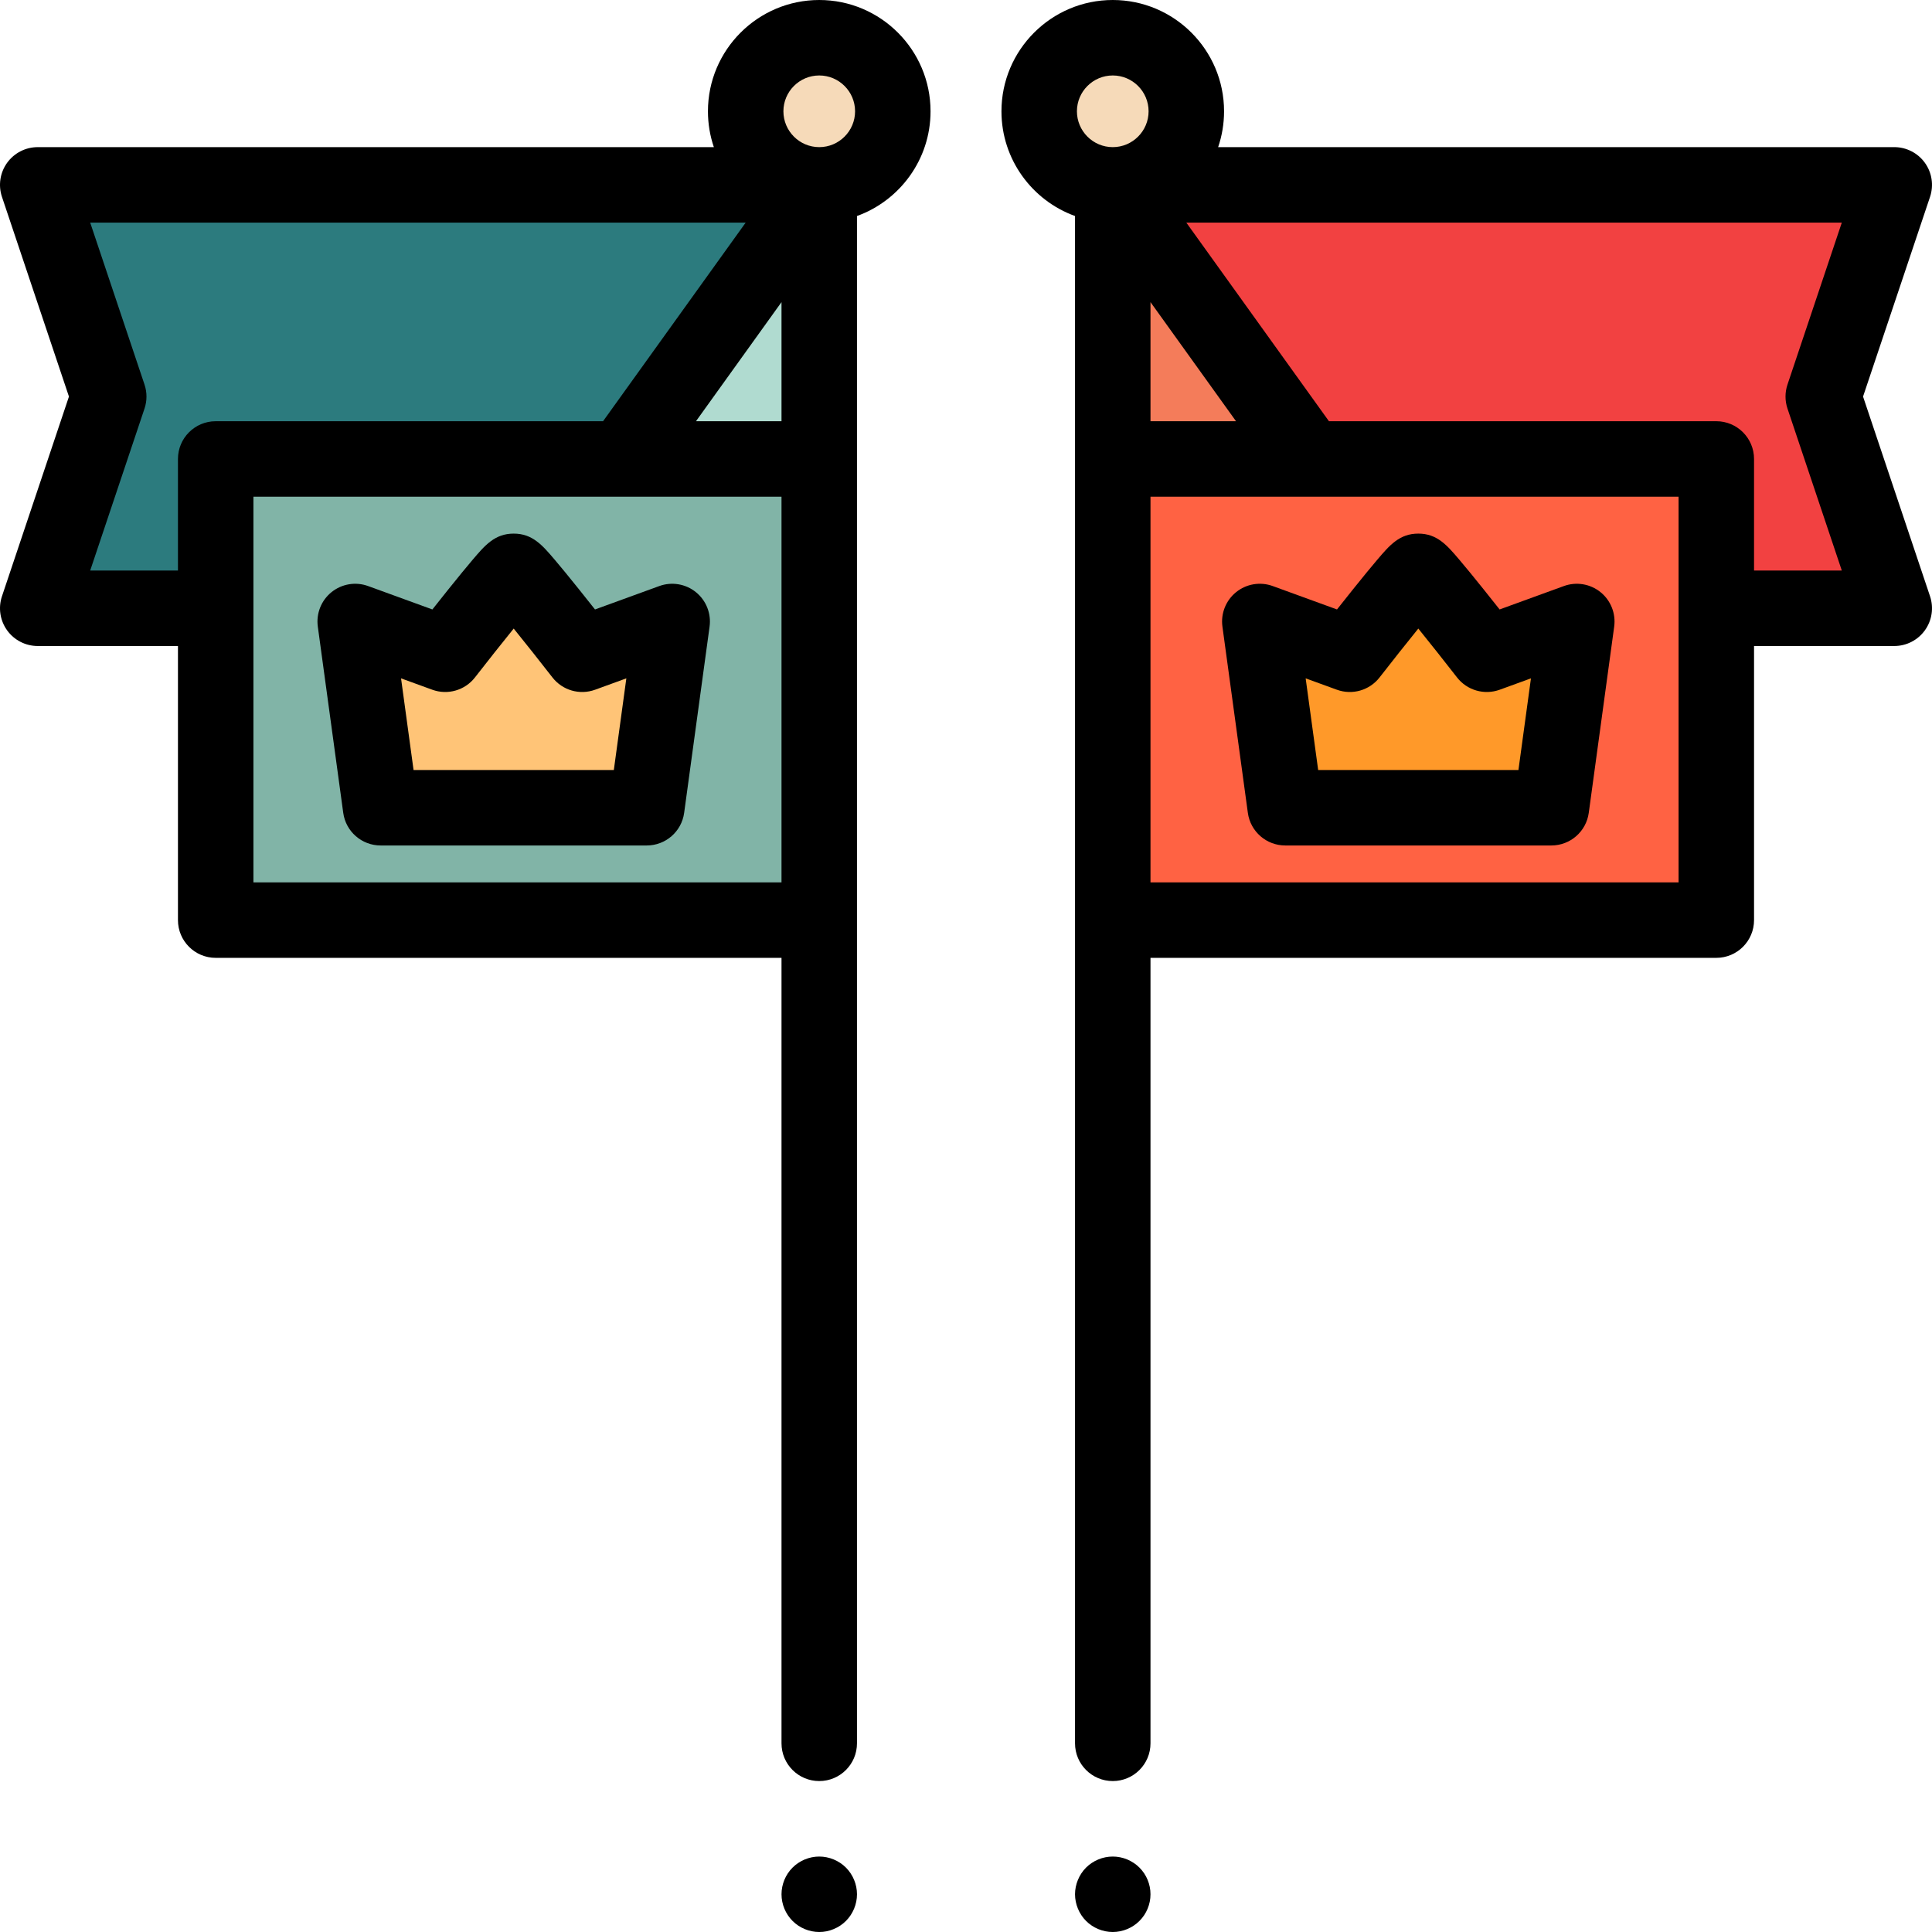
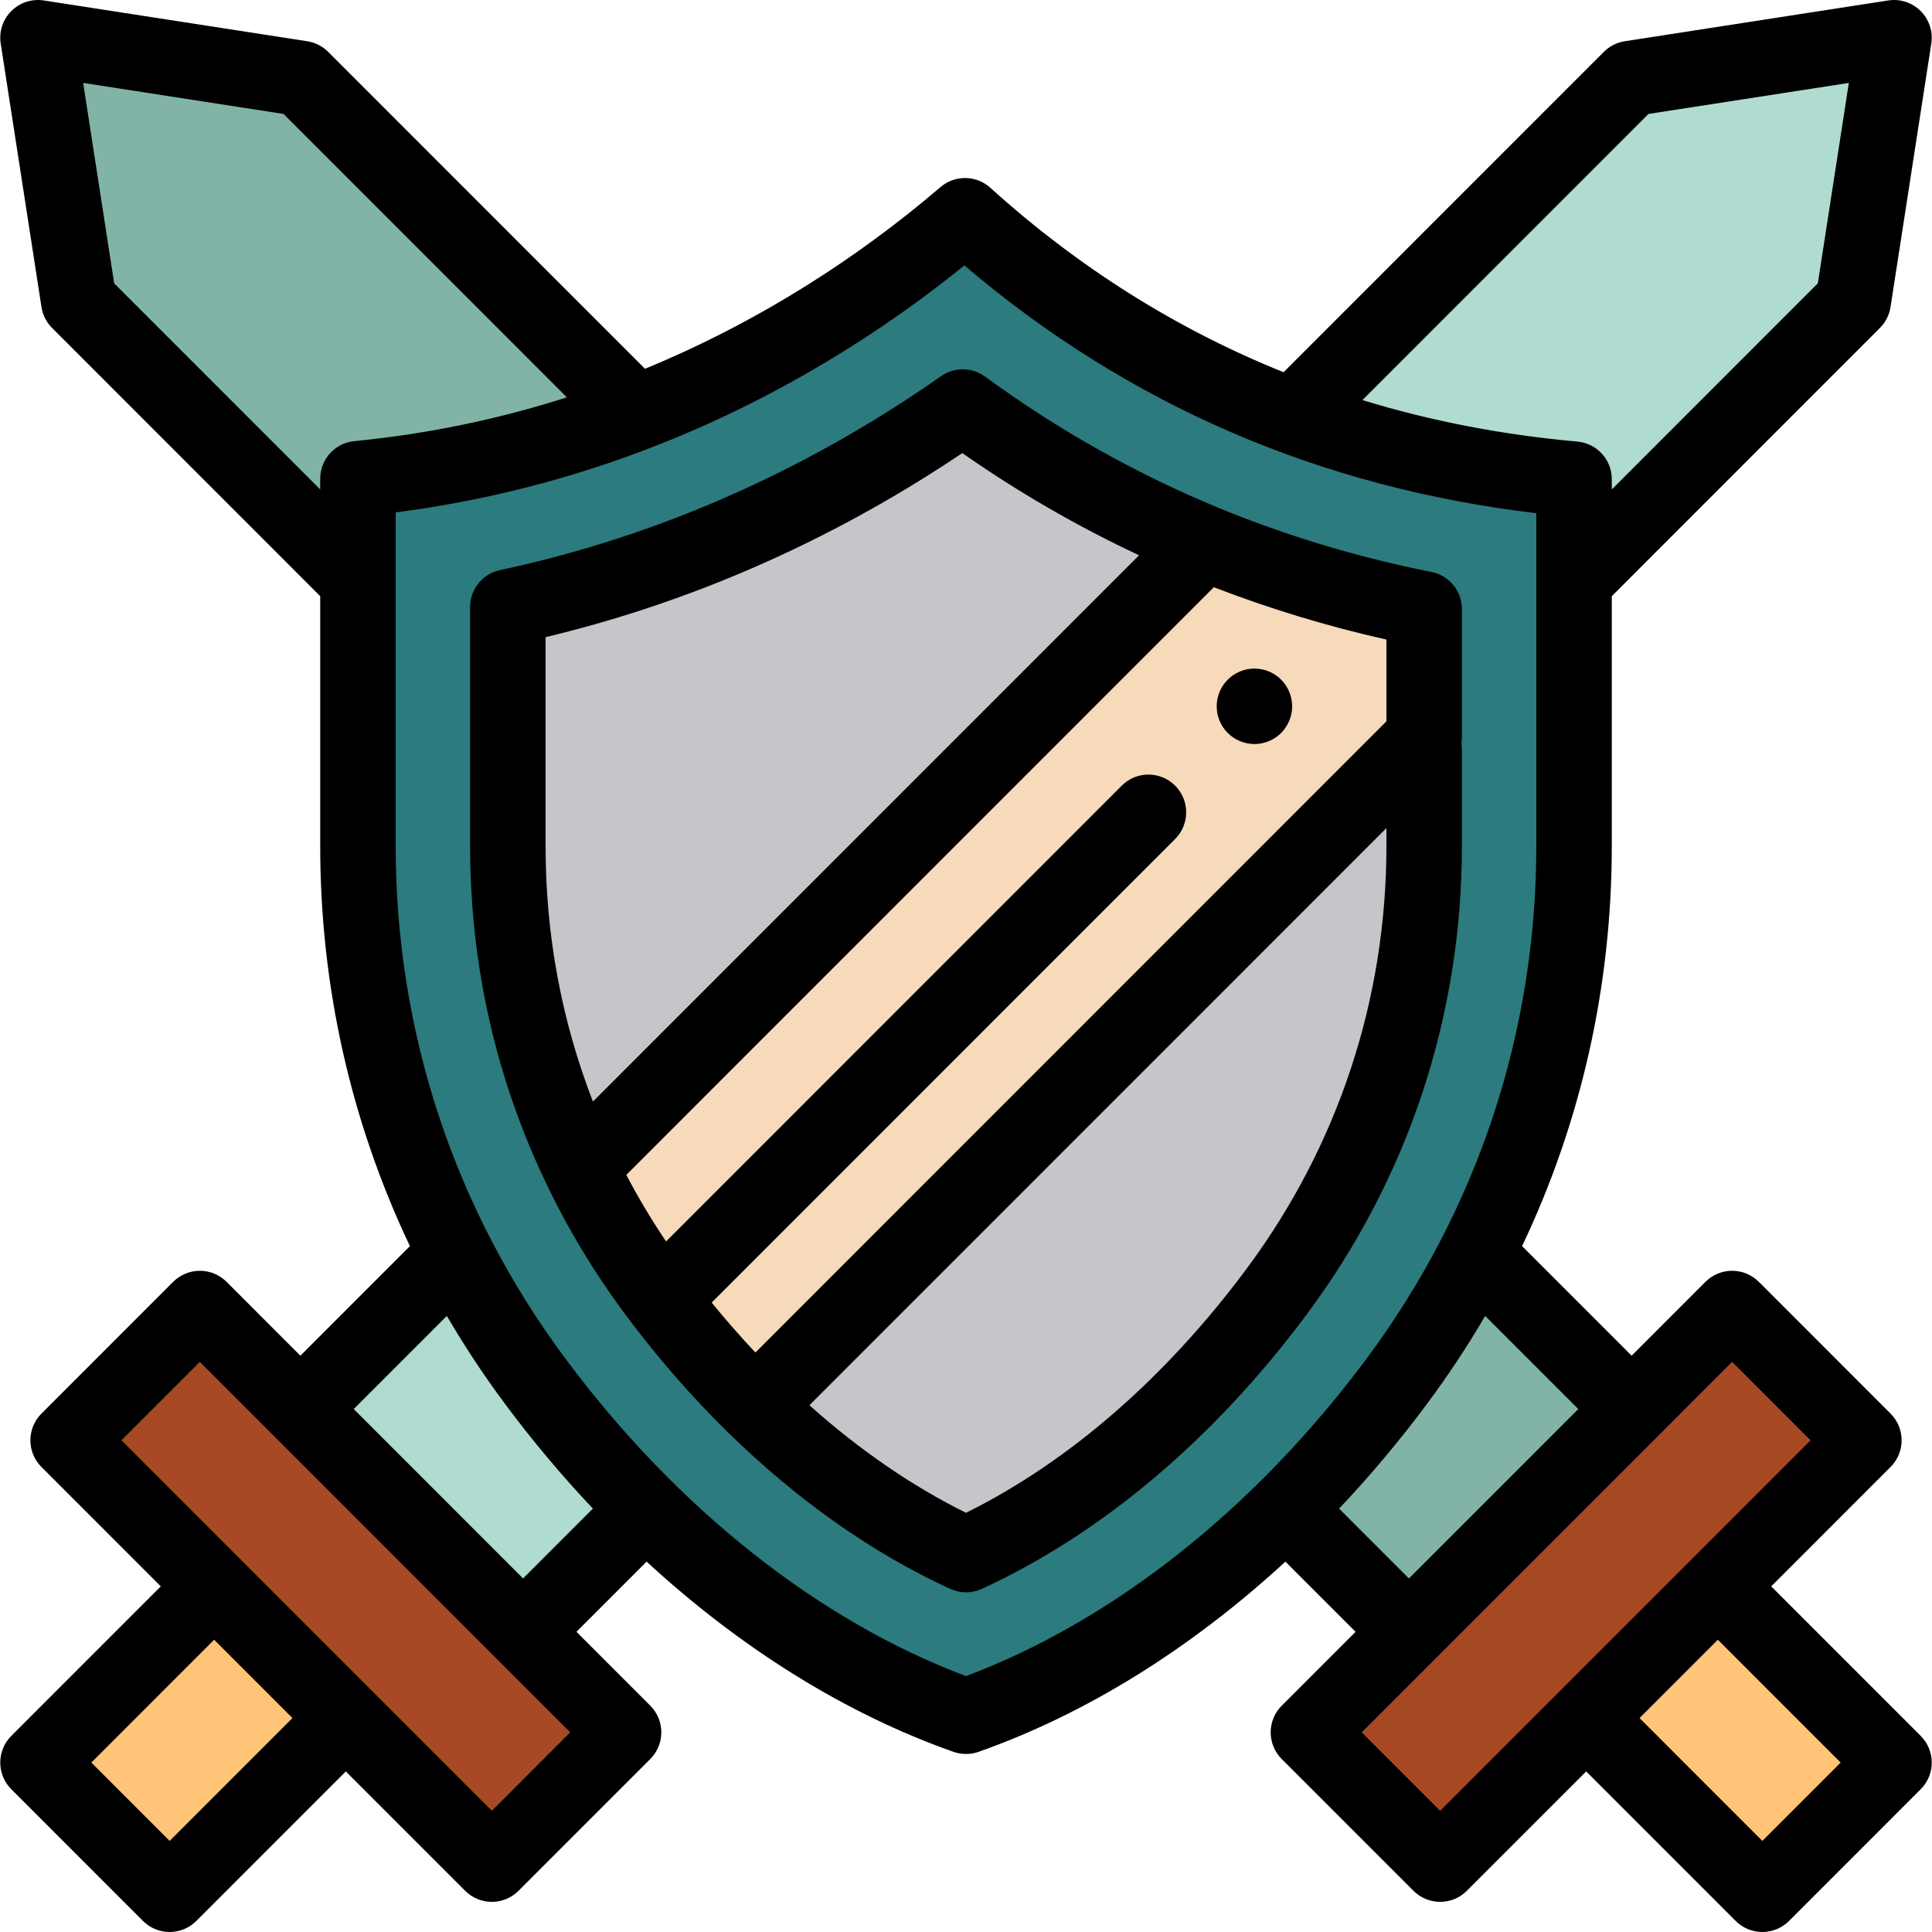
- <svg xmlns="http://www.w3.org/2000/svg" version="1.1" id="Capa_1" x="0px" y="0px" viewBox="0 0 512 512" style="enable-background:new 0 0 512 512;" xml:space="preserve">
-   <path d="M217.109,512c-2.64,0-5.21-1.07-7.069-2.93c-1.87-1.86-2.931-4.44-2.931-7.07s1.061-5.21,2.931-7.07  c0.46-0.46,0.97-0.88,1.52-1.24c0.54-0.36,1.12-0.67,1.721-0.92c0.609-0.25,1.239-0.44,1.869-0.57c1.29-0.26,2.62-0.26,3.91,0  c0.641,0.13,1.271,0.32,1.87,0.57c0.601,0.25,1.19,0.56,1.73,0.92c0.55,0.36,1.06,0.78,1.52,1.24c1.86,1.86,2.93,4.44,2.93,7.07  s-1.069,5.21-2.93,7.07c-0.46,0.46-0.97,0.88-1.52,1.24c-0.54,0.37-1.13,0.67-1.73,0.92c-0.6,0.25-1.229,0.45-1.87,0.58  C218.42,511.94,217.76,512,217.109,512z" />
-   <path d="M294.89,512c-2.63,0-5.21-1.07-7.07-2.93c-0.46-0.46-0.88-0.97-1.239-1.52c-0.36-0.54-0.67-1.12-0.92-1.73  c-0.25-0.6-0.44-1.23-0.57-1.87c-0.13-0.64-0.2-1.3-0.2-1.95c0-0.65,0.07-1.31,0.2-1.95s0.32-1.27,0.57-1.87  c0.25-0.61,0.56-1.19,0.92-1.73c0.359-0.55,0.779-1.06,1.239-1.52c0.461-0.46,0.971-0.88,1.521-1.24c0.54-0.36,1.12-0.67,1.729-0.92  c0.601-0.25,1.23-0.45,1.87-0.57c1.29-0.26,2.62-0.26,3.91,0c0.63,0.12,1.26,0.32,1.87,0.57c0.6,0.25,1.18,0.56,1.72,0.92  c0.551,0.36,1.061,0.78,1.521,1.24s0.88,0.97,1.25,1.52c0.359,0.54,0.67,1.12,0.92,1.73c0.25,0.6,0.439,1.23,0.57,1.87  c0.13,0.64,0.189,1.3,0.189,1.95c0,0.65-0.06,1.31-0.189,1.95c-0.131,0.64-0.32,1.27-0.57,1.87c-0.25,0.61-0.561,1.19-0.92,1.73  c-0.37,0.55-0.79,1.06-1.25,1.52C300.1,510.93,297.52,512,294.89,512z" />
-   <polyline style="fill:#F47C5A;" points="294.892,48.991 294.892,121.63 347.053,121.63 " />
-   <polyline style="fill:#F24141;" points="454.839,161.2 502,161.2 483.182,105.095 502,48.991 294.892,48.991 347.053,121.63 " />
-   <rect x="294.89" y="121.63" style="fill:#FF6243;" width="159.95" height="122.21" />
-   <path style="fill:#FF9929;" d="M394.022,173.387c0,0-17.096-21.976-18.156-21.976s-18.157,21.976-18.157,21.976l-23.846-8.682  l6.739,49.354h70.527l6.739-49.353L394.022,173.387z" />
-   <path d="M411.13,224.059h-70.528c-5,0-9.231-3.693-9.908-8.647l-6.738-49.354c-0.474-3.471,0.903-6.938,3.631-9.137  c2.727-2.2,6.406-2.812,9.698-1.612l17.034,6.202c1.308-1.655,2.785-3.516,4.271-5.369c2.618-3.264,4.763-5.88,6.375-7.775  c3.305-3.886,5.915-6.956,10.902-6.956c4.988,0,7.598,3.07,10.902,6.956c1.611,1.895,3.757,4.511,6.374,7.775  c1.486,1.853,2.964,3.713,4.271,5.368l17.034-6.201c3.291-1.198,6.973-0.586,9.698,1.612c2.728,2.2,4.104,5.666,3.631,9.137  l-6.738,49.353C420.361,220.366,416.13,224.059,411.13,224.059z M349.329,204.059h53.073l3.316-24.288l-8.275,3.012  c-4.079,1.487-8.648,0.169-11.313-3.256c-3.362-4.321-7.134-9.084-10.264-12.951c-3.13,3.867-6.902,8.63-10.265,12.952  c-2.665,3.426-7.234,4.743-11.313,3.256l-8.275-3.013L349.329,204.059z" />
-   <circle style="fill:#F6DAB9;" cx="294.89" cy="29.496" r="19.496" />
-   <polyline style="fill:#B0DBD0;" points="164.947,121.63 217.108,121.63 217.108,48.991 " />
-   <polyline style="fill:#2C7B7E;" points="164.947,121.63 217.108,48.991 10,48.991 28.818,105.095 10,161.2 57.161,161.2 " />
-   <rect x="57.16" y="121.63" style="fill:#81B4A7;" width="159.95" height="122.21" />
-   <path style="fill:#FFC477;" d="M117.978,173.387c0,0,17.096-21.976,18.156-21.976s18.157,21.976,18.157,21.976l23.846-8.682  l-6.739,49.354h-70.527l-6.739-49.353L117.978,173.387z" />
-   <path d="M171.398,224.059H100.87c-5,0-9.231-3.693-9.908-8.647l-6.738-49.353c-0.474-3.471,0.903-6.937,3.631-9.137  c2.727-2.199,6.406-2.811,9.698-1.612l17.034,6.201c1.307-1.655,2.784-3.516,4.271-5.368c2.617-3.264,4.763-5.88,6.374-7.775  c3.305-3.886,5.914-6.956,10.902-6.956c4.987,0,7.598,3.069,10.902,6.956c1.612,1.896,3.757,4.511,6.375,7.775  c1.485,1.853,2.963,3.714,4.271,5.369l17.034-6.202c3.295-1.198,6.973-0.586,9.698,1.612c2.728,2.199,4.104,5.666,3.631,9.137  l-6.738,49.354C180.63,220.366,176.398,224.059,171.398,224.059z M109.598,204.059h53.073l3.316-24.288l-8.275,3.013  c-4.079,1.487-8.648,0.169-11.313-3.256c-3.362-4.321-7.135-9.084-10.265-12.952c-3.13,3.867-6.902,8.63-10.264,12.951  c-2.665,3.426-7.234,4.743-11.313,3.256l-8.275-3.012L109.598,204.059z" />
-   <circle style="fill:#F6DAB9;" cx="217.11" cy="29.496" r="19.496" />
-   <path d="M493.729,105.095l17.751-52.924c1.023-3.051,0.517-6.408-1.362-9.02s-4.9-4.161-8.118-4.161H322.82  c1.016-2.981,1.568-6.175,1.568-9.496C324.388,13.231,311.156,0,294.893,0c-16.265,0-29.496,13.231-29.496,29.496  c0,12.756,8.139,23.645,19.496,27.75V462c0,5.523,4.478,10,10,10s10-4.477,10-10V253.84h149.946c5.522,0,10-4.477,10-10V171.2H502  c3.218,0,6.239-1.548,8.118-4.161c1.879-2.612,2.386-5.969,1.362-9.02L493.729,105.095z M304.893,80.062l22.668,31.568h-22.668  V80.062z M294.893,20c5.235,0,9.495,4.26,9.495,9.496s-4.26,9.496-9.495,9.496c-5.236,0-9.496-4.26-9.496-9.496  S289.656,20,294.893,20z M444.839,233.84H304.893V131.63l0,0c0.024,0,0,0,0.024,0h139.922V233.84z M473.701,108.275l14.397,42.924  h-23.26v-29.57c0-5.523-4.478-10-10-10H352.184L314.385,58.99h173.714l-14.397,42.924  C473.009,103.979,473.009,106.212,473.701,108.275z" />
-   <path d="M217.107,0c-16.264,0-29.495,13.231-29.495,29.496c0,3.321,0.552,6.515,1.568,9.496H10c-3.218,0-6.239,1.548-8.118,4.161  c-1.879,2.612-2.386,5.969-1.362,9.02l17.751,52.924L0.52,158.02c-1.023,3.051-0.517,6.408,1.362,9.02s4.9,4.161,8.118,4.161h37.161  v72.64c0,5.523,4.478,10,10,10h149.946V462c0,5.523,4.478,10,10,10s10-4.477,10-10V57.246c11.357-4.105,19.496-14.995,19.496-27.75  C246.604,13.231,233.372,0,217.107,0z M207.612,29.496c0-5.236,4.26-9.496,9.495-9.496c5.236,0,9.496,4.26,9.496,9.496  s-4.26,9.496-9.496,9.496C211.872,38.991,207.612,34.731,207.612,29.496z M207.107,111.63H184.44l22.668-31.568v31.568H207.107z   M23.901,151.2l14.397-42.924c0.692-2.063,0.692-4.297,0-6.36L23.901,58.991h173.714l-37.799,52.639H57.161c-5.522,0-10,4.477-10,10  v29.57L23.901,151.2L23.901,151.2z M67.161,233.84V131.63h139.946c0.056,0.001-0.056,0,0,0l0,0v102.21H67.161z" />
+ <svg xmlns="http://www.w3.org/2000/svg" version="1.1" id="Capa_1" x="0px" y="0px" viewBox="0 0 512.002 512.002" style="enable-background:new 0 0 512.002 512.002;" xml:space="preserve">
+   <polygon style="fill:#A84926;" points="381.66,494.016 493.951,381.695 459.036,346.77 346.745,459.092 " />
+   <polygon style="fill:#FFC477;" points="455.251,420.405 420.36,455.305 467.044,502.002 501.934,467.101 " />
+   <polygon style="fill:#A84926;" points="18.052,381.695 130.343,494.016 165.258,459.092 52.967,346.77 " />
+   <polygon style="fill:#FFC477;" points="56.752,420.405 10.068,467.101 44.959,502.002 91.643,455.305 " />
+   <g>
+     <polyline style="fill:#81B4A7;" points="167.522,108.467 79.891,20.812 10.068,10.002 20.875,79.843 93.86,152.848  " />
+     <polyline style="fill:#81B4A7;" points="341.839,400.894 373.383,432.447 432.398,373.415 392.227,333.233  " />
+   </g>
+   <g>
+     <polyline style="fill:#B0DBD0;" points="119.775,333.233 79.605,373.415 138.62,432.447 170.164,400.894  " />
+     <polyline style="fill:#B0DBD0;" points="418.143,152.848 491.128,79.843 501.934,10.002 432.112,20.812 343.659,109.289  " />
+   </g>
+   <path style="fill:#2C7B7E;" d="M256.001,454.825c-42.135-14.844-82.413-46.097-114.175-88.789  c-30.725-41.308-46.966-90.364-46.966-141.862v-97.315c43.968-4.285,85.621-18.593,124.157-42.692  c15.251-9.541,27.504-19.081,36.725-26.988c26.675,24.11,78.749,62.433,161.401,69.804v97.191  c0,51.498-16.241,100.554-46.968,141.865C338.418,408.725,298.148,439.975,256.001,454.825z" />
+   <g>
+     <path style="fill:#C6C5CA;" d="M153.809,309.392c-12.651-26.412-19.225-55.317-19.225-85.215v-63.313   c36.99-7.887,72.352-22.28,105.49-43.01c5.104-3.188,10.129-6.526,15.064-9.983c20.059,14.671,41.459,26.69,64.13,36.017" />
+     <path style="fill:#C6C5CA;" d="M377.419,198.502v25.675c0,42.891-13.525,83.745-39.115,118.143   c-23.475,31.557-52.293,55.873-82.302,69.67c-19.513-8.97-38.51-22.379-55.878-39.345" />
+   </g>
+   <path style="fill:#F6DAB9;" d="M377.419,161.39v33.911L200.124,372.645c-9.344-9.128-18.212-19.29-26.434-30.325  c-7.756-10.43-14.399-21.445-19.88-32.928l165.459-165.504C337.817,151.526,357.221,157.377,377.419,161.39z" />
+   <path d="M332.441,197.182c-0.66,0-1.31-0.07-1.96-0.2c-0.64-0.13-1.26-0.32-1.87-0.57c-0.6-0.25-1.18-0.56-1.72-0.92  c-0.55-0.36-1.06-0.78-1.52-1.24c-0.47-0.46-0.88-0.97-1.25-1.52c-0.36-0.54-0.67-1.13-0.92-1.73c-0.25-0.6-0.44-1.23-0.57-1.87  s-0.19-1.3-0.19-1.95s0.06-1.31,0.19-1.96c0.13-0.63,0.32-1.26,0.57-1.87c0.25-0.6,0.56-1.18,0.92-1.72  c0.37-0.55,0.78-1.06,1.25-1.52c0.46-0.47,0.97-0.88,1.52-1.25c0.54-0.36,1.12-0.67,1.72-0.92c0.61-0.25,1.23-0.44,1.87-0.57  c1.29-0.26,2.62-0.26,3.91,0c0.64,0.13,1.27,0.32,1.87,0.57s1.19,0.56,1.73,0.92c0.55,0.37,1.06,0.78,1.52,1.25  c0.46,0.46,0.88,0.97,1.24,1.52c0.36,0.54,0.67,1.12,0.92,1.72c0.25,0.61,0.44,1.24,0.57,1.87c0.13,0.65,0.2,1.31,0.2,1.96  c0,0.65-0.07,1.31-0.2,1.95s-0.32,1.27-0.57,1.87c-0.25,0.6-0.56,1.19-0.92,1.73c-0.36,0.55-0.78,1.06-1.24,1.52  s-0.97,0.88-1.52,1.24c-0.54,0.36-1.13,0.67-1.73,0.92s-1.23,0.44-1.87,0.57C333.751,197.112,333.091,197.182,332.441,197.182z" />
+   <path d="M509.007,460.031l-39.615-39.626l31.631-31.64c3.904-3.905,3.904-10.235,0-14.141L466.108,339.7  c-1.875-1.875-4.419-2.93-7.072-2.93c-2.653,0-5.197,1.054-7.072,2.93l-19.566,19.571l-29.029-29.038  c15.646-32.905,23.774-68.871,23.774-106.06v-66.184L498.2,86.912c1.501-1.502,2.485-3.443,2.81-5.541l10.807-69.841  c0.488-3.151-0.557-6.346-2.812-8.601s-5.452-3.3-8.601-2.811l-69.823,10.81c-2.099,0.325-4.041,1.31-5.542,2.812L340.16,98.643  c-28.321-11.396-54.301-27.724-77.713-48.884c-3.734-3.374-9.394-3.449-13.215-0.173c-11.111,9.527-23.061,18.309-35.518,26.101  c-13.838,8.654-28.119,16.008-42.784,22.044l-83.967-83.99c-1.502-1.502-3.443-2.487-5.542-2.812L11.598,0.12  c-3.15-0.49-6.346,0.556-8.601,2.811c-2.254,2.254-3.299,5.449-2.811,8.6l10.807,69.841c0.325,2.098,1.309,4.039,2.81,5.541  L84.86,157.99v66.184c0,37.189,8.128,73.155,23.774,106.06l-29.029,29.037L60.039,339.7c-1.875-1.876-4.419-2.93-7.072-2.93  s-5.197,1.054-7.072,2.93L10.98,374.624c-3.904,3.905-3.904,10.235,0,14.141l31.631,31.64L2.996,460.031  c-3.904,3.905-3.904,10.235,0,14.141l34.891,34.9c1.875,1.876,4.419,2.93,7.072,2.93s5.197-1.054,7.072-2.93l39.612-39.622  l31.628,31.636c1.875,1.875,4.419,2.93,7.072,2.93s5.197-1.054,7.072-2.93l34.915-34.924c3.904-3.905,3.904-10.235,0-14.141  l-19.569-19.575l18.594-18.599c24.971,23.002,52.79,40.357,81.323,50.409c1.075,0.379,2.199,0.568,3.323,0.568  s2.248-0.189,3.323-0.568c28.535-10.053,56.354-27.409,81.324-50.409l18.594,18.599l-19.569,19.575  c-3.904,3.905-3.904,10.235,0,14.141l34.915,34.924c1.875,1.876,4.419,2.93,7.072,2.93s5.197-1.054,7.072-2.93l31.628-31.636  l39.612,39.622c1.875,1.876,4.419,2.93,7.072,2.93s5.197-1.054,7.072-2.93l34.891-34.9  C512.911,470.266,512.911,463.936,509.007,460.031z M436.873,30.194l53.09-8.219l-8.218,53.11l-54.602,54.616v-2.719  c0-5.179-3.954-9.5-9.112-9.96c-19.824-1.768-38.832-5.441-56.972-10.994L436.873,30.194z M30.258,75.084l-8.218-53.11l53.09,8.219  l75.085,75.106c-18.28,5.851-37.09,9.732-56.326,11.607c-5.123,0.499-9.03,4.806-9.03,9.953v2.843L30.258,75.084z M44.959,487.858  l-20.751-20.757l32.543-32.552l20.751,20.756L44.959,487.858z M130.343,479.872l-98.15-98.177l20.774-20.78l98.151,98.177  L130.343,479.872z M93.745,373.415l24.671-24.678c4.662,7.983,9.794,15.749,15.387,23.268c7.328,9.85,15.13,19.135,23.319,27.79  l-18.502,18.507L93.745,373.415z M256,444.184c-39.01-14.632-76.589-44.382-106.151-84.117  c-29.433-39.57-44.99-86.562-44.99-135.894v-88.382c42.18-5.43,82.326-19.924,119.46-43.146  c10.841-6.781,21.322-14.265,31.253-22.309c43.185,36.816,94.096,58.872,151.57,65.663v88.174  c0,49.333-15.558,96.325-44.991,135.896C332.593,399.801,295.014,429.55,256,444.184z M373.383,418.303l-18.501-18.507  c8.189-8.654,15.99-17.939,23.318-27.788c5.593-7.52,10.726-15.287,15.388-23.27l24.671,24.678L373.383,418.303L373.383,418.303z   M381.66,479.872l-20.775-20.78l98.151-98.177l20.774,20.78L381.66,479.872z M467.043,487.858L434.5,455.306l20.751-20.756  l32.543,32.552L467.043,487.858z" />
+   <path d="M387.419,224.177v-25.676c0-0.546-0.044-1.082-0.129-1.605c0.085-0.524,0.129-1.057,0.129-1.595V161.39  c0-4.771-3.371-8.878-8.051-9.808c-19.425-3.86-38.36-9.557-56.28-16.935c-0.005-0.002-0.011-0.005-0.016-0.007  c-21.833-8.982-42.703-20.705-62.031-34.841c-3.455-2.525-8.134-2.574-11.64-0.119c-4.872,3.412-9.793,6.673-14.632,9.696  c-32.023,20.034-66.432,34.066-102.271,41.708c-4.615,0.984-7.915,5.061-7.915,9.78v63.313c0,31.418,6.798,61.542,20.206,89.535  c0.005,0.01,0.01,0.02,0.015,0.03c5.753,12.044,12.771,23.667,20.866,34.553c8.489,11.394,17.73,21.993,27.465,31.504l0,0l0,0  c18.349,17.923,38.095,31.811,58.689,41.277c1.326,0.609,2.75,0.914,4.176,0.914s2.852-0.305,4.177-0.914  c31.818-14.629,61.608-39.798,86.148-72.787C373.21,312.153,387.419,269.236,387.419,224.177z M157.134,291.921  c-8.335-21.479-12.551-44.204-12.551-67.744v-55.323c35.276-8.439,69.146-22.724,100.788-42.519c3.194-1.996,6.423-4.089,9.65-6.257  c14.879,10.384,30.567,19.451,46.84,27.077L157.134,291.921z M321.681,155.619c14.744,5.704,30.071,10.354,45.739,13.875v21.666  L200.19,358.435c-3.974-4.225-7.843-8.648-11.585-13.24l122.818-122.852c3.904-3.906,3.904-10.238-0.002-14.143  c-3.905-3.903-10.237-3.903-14.143,0.002l-120.766,120.8c-3.843-5.71-7.364-11.607-10.533-17.64L321.681,155.619z M256.001,400.909  c-14.328-7.1-28.239-16.657-41.496-28.505l152.914-152.956v4.729c0,40.726-12.842,79.515-37.139,112.174  C308.829,365.187,283.227,387.421,256.001,400.909z" />
  <g>
</g>
  <g>
</g>
  <g>
</g>
  <g>
</g>
  <g>
</g>
  <g>
</g>
  <g>
</g>
  <g>
</g>
  <g>
</g>
  <g>
</g>
  <g>
</g>
  <g>
</g>
  <g>
</g>
  <g>
</g>
  <g>
</g>
</svg>
